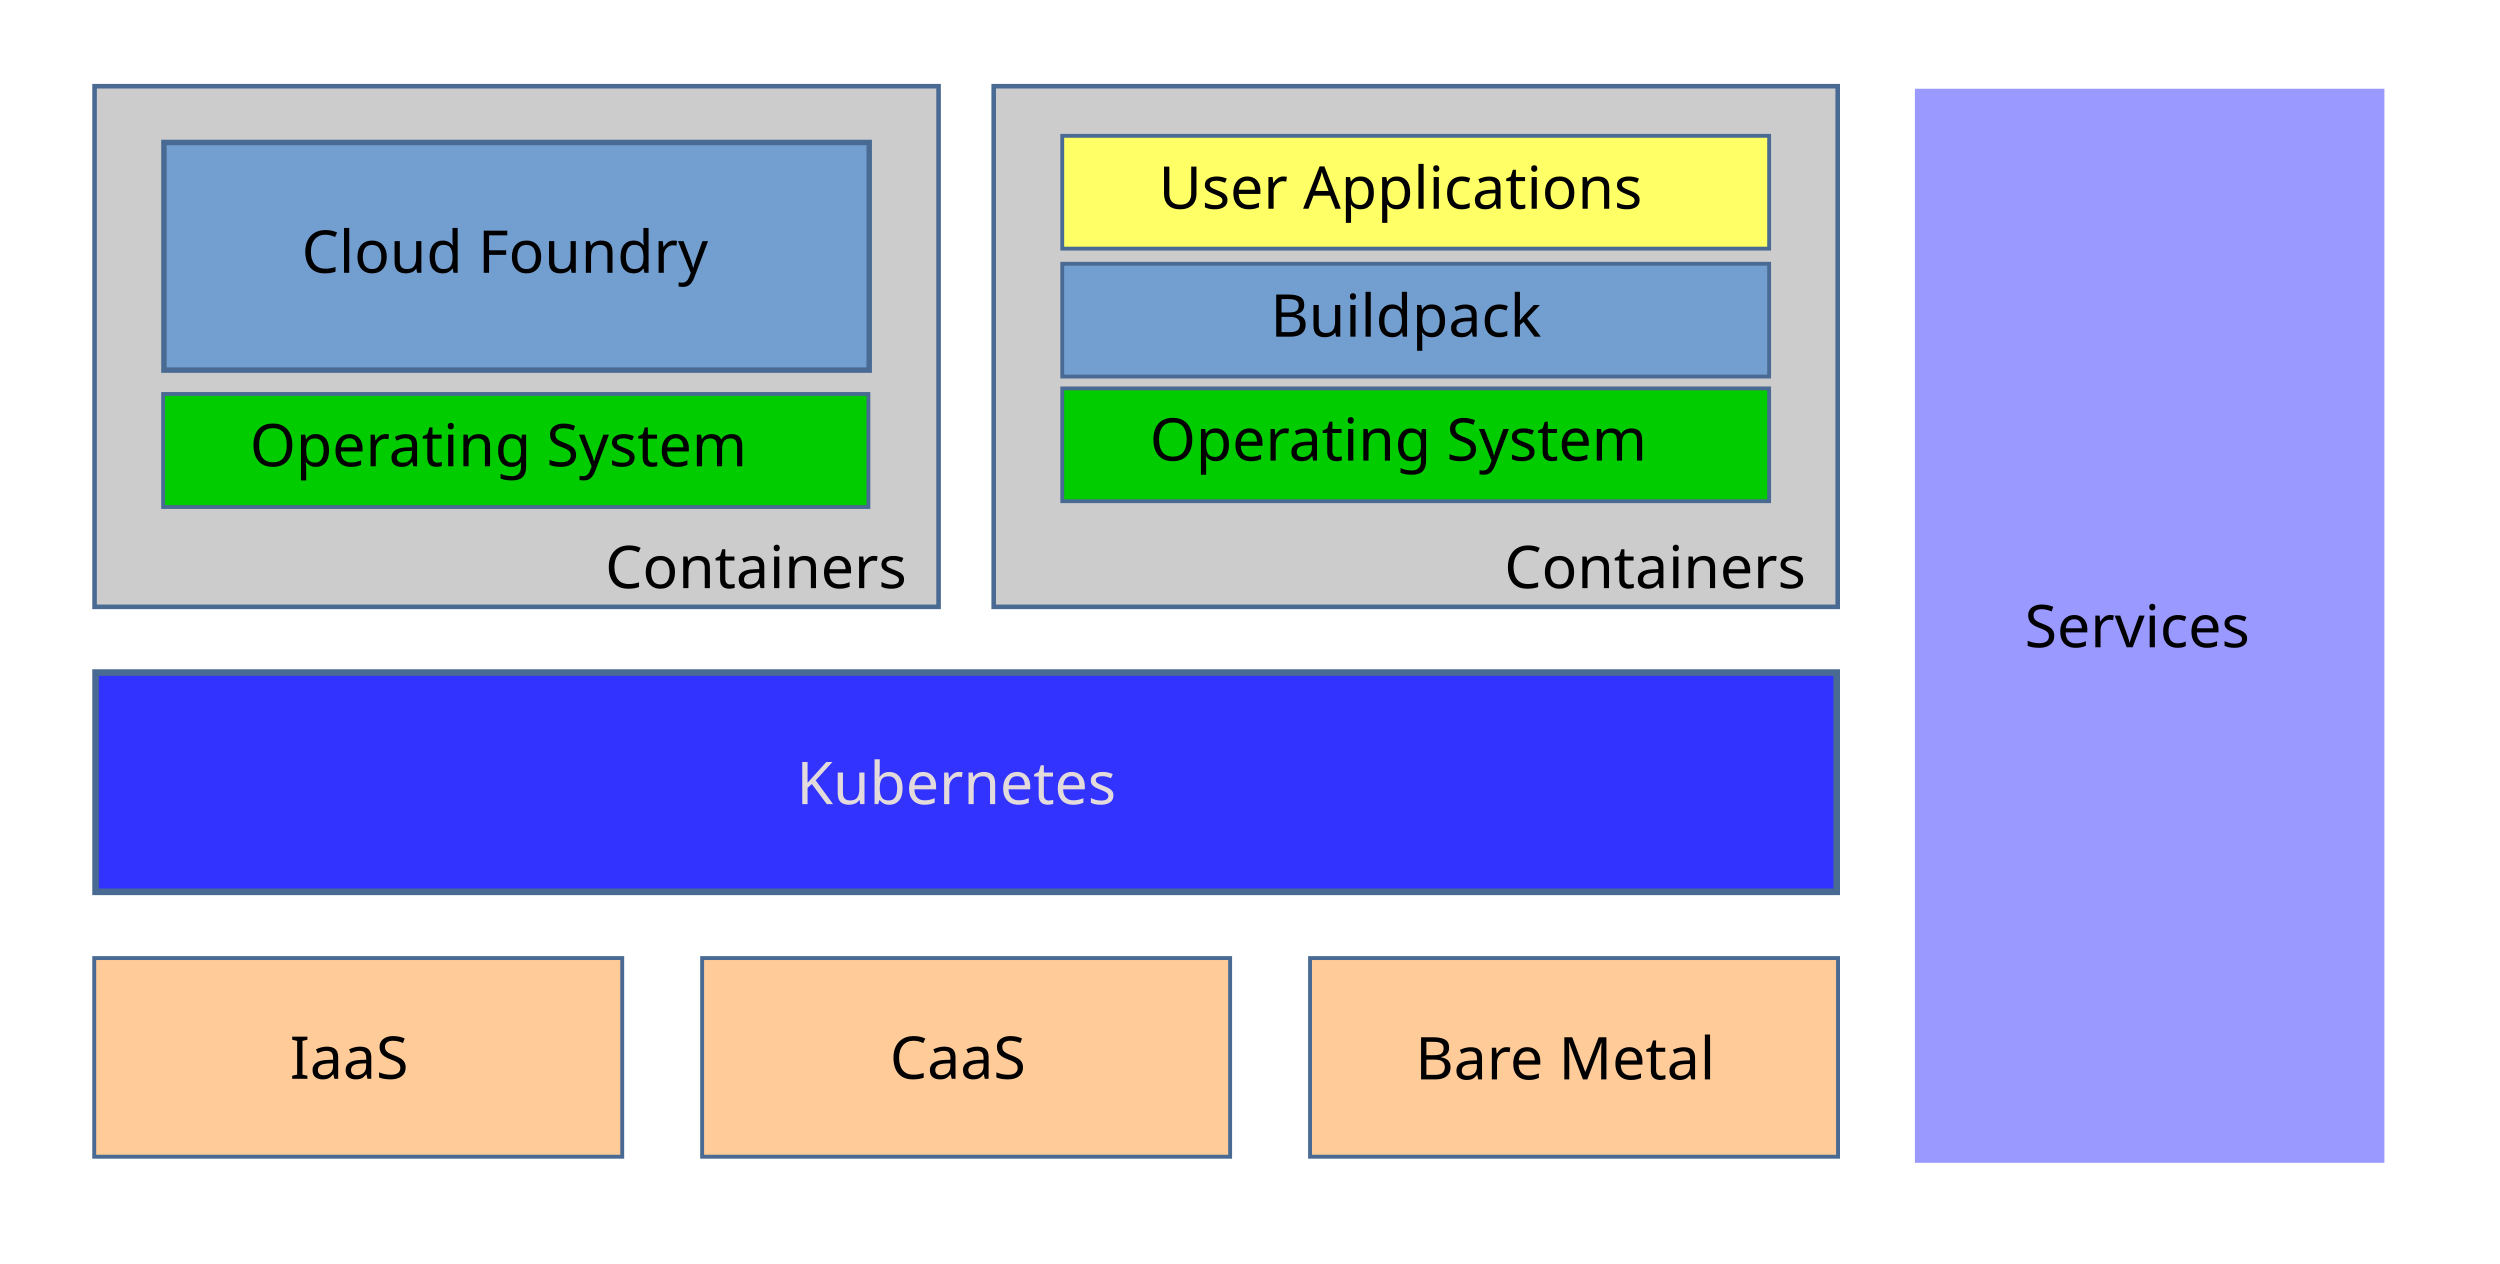
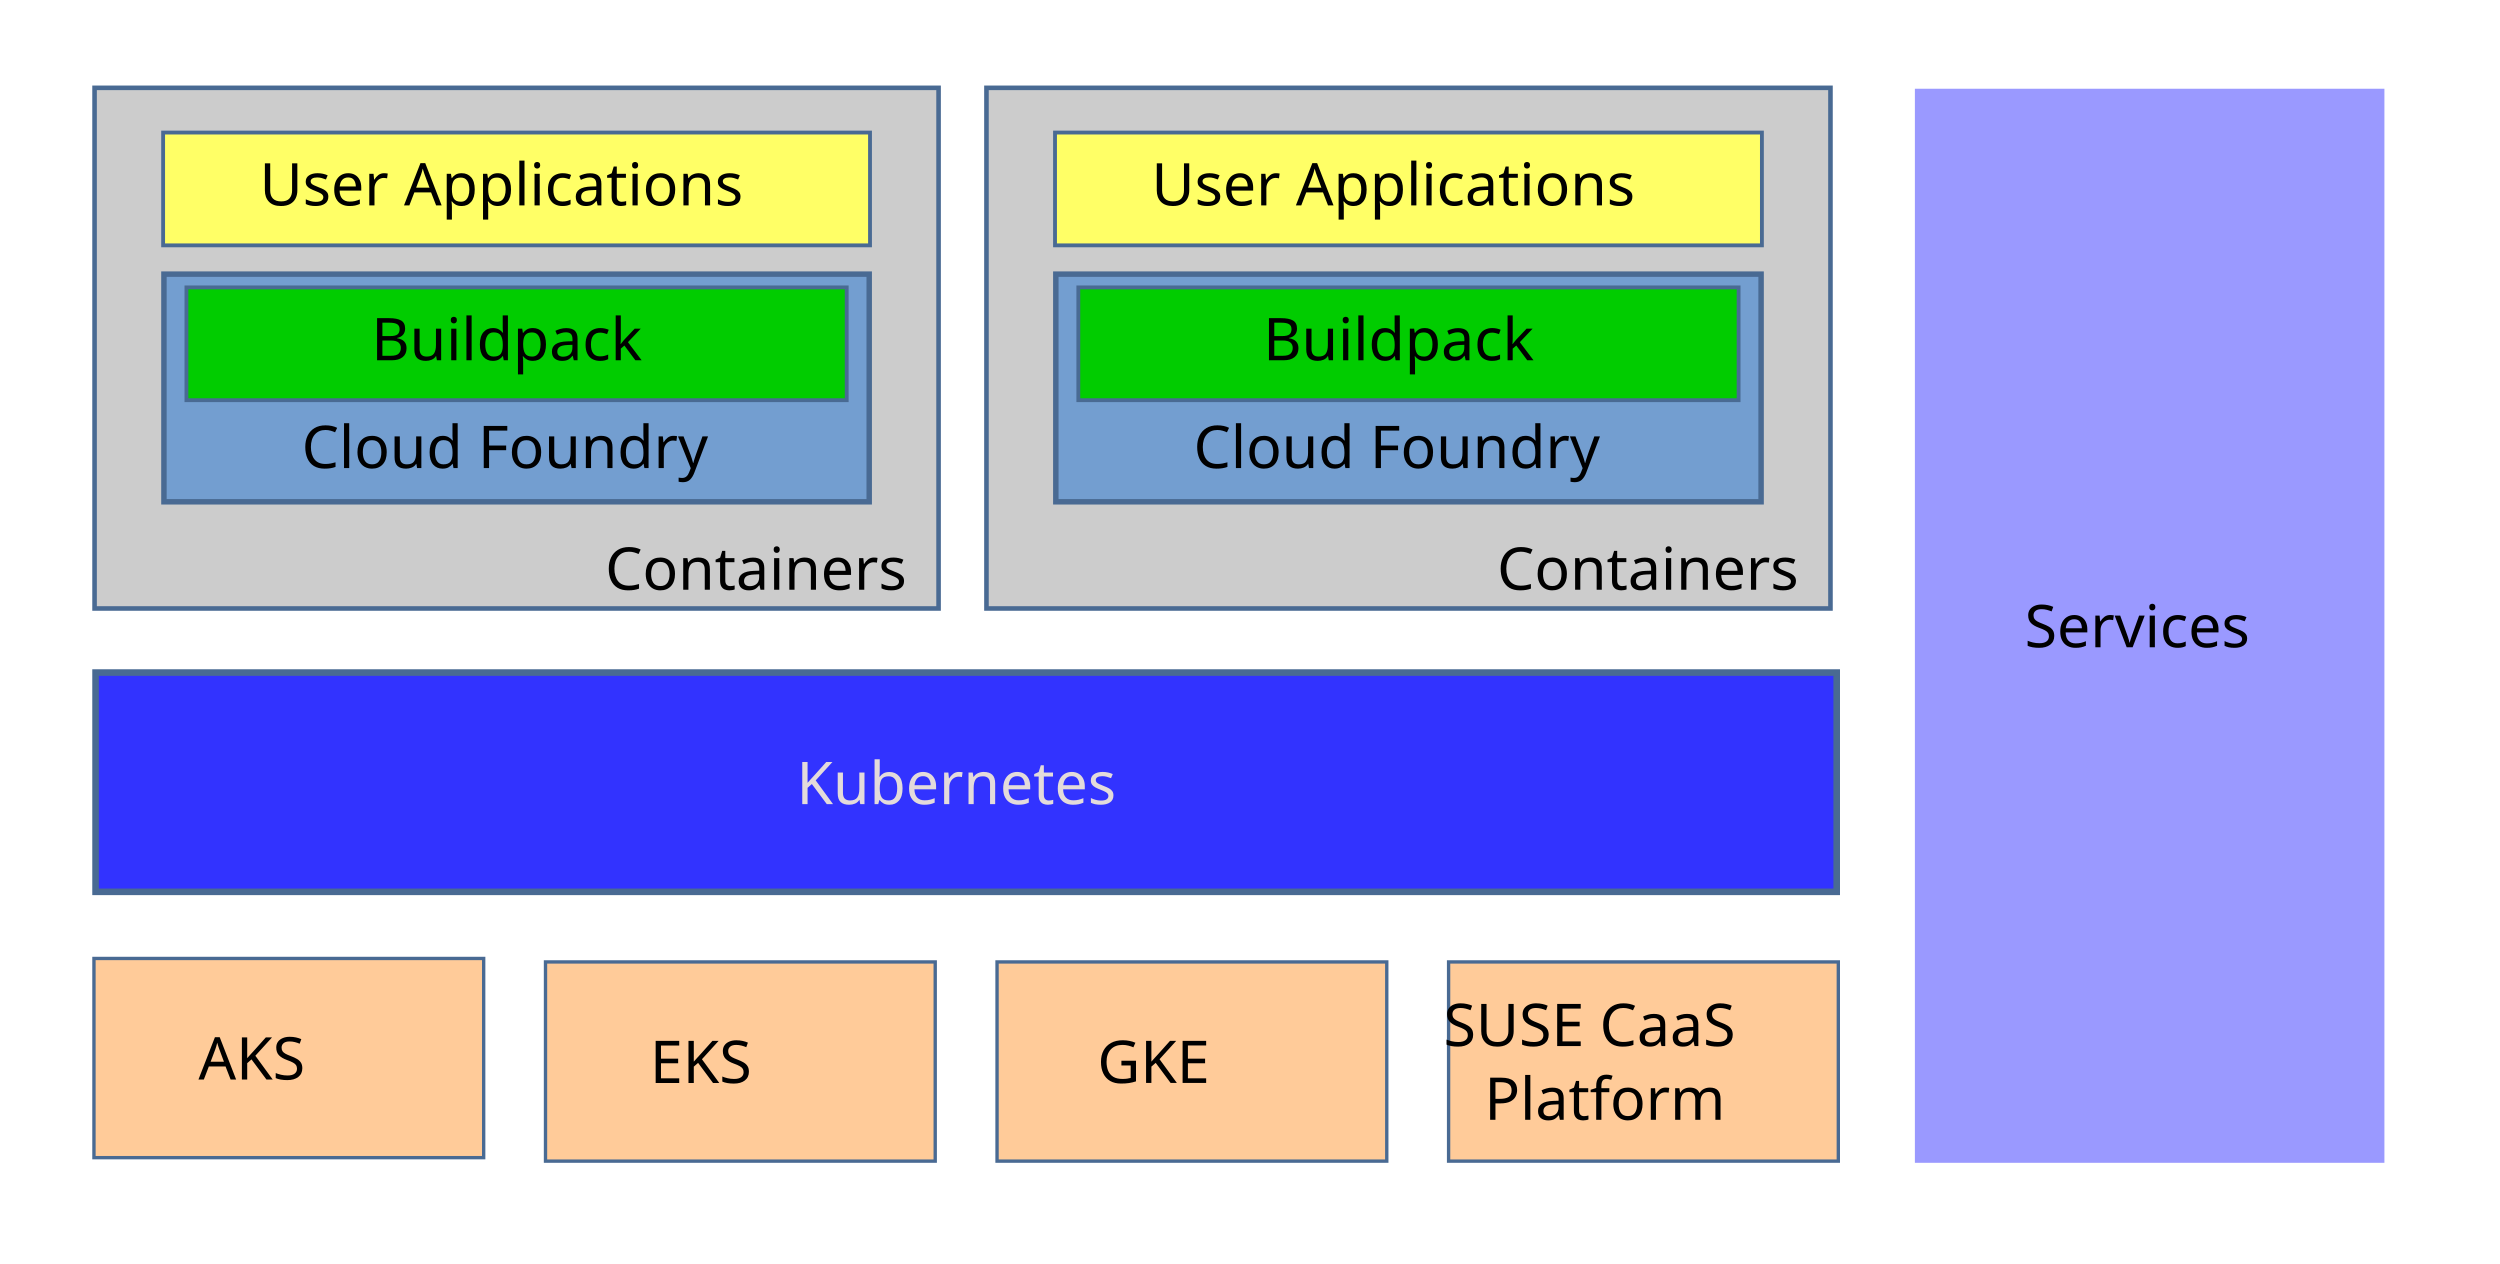
<svg xmlns="http://www.w3.org/2000/svg" version="1.1" id="svg4518" width="1242.667" height="628" viewBox="0 0 1242.667 628">
  <defs id="defs4522" />
  <rect style="opacity:1;fill:#9a99ff;fill-opacity:1;stroke:none;stroke-width:6.492;stroke-miterlimit:4;stroke-dasharray:none;stroke-opacity:1" id="rect5094" width="233.386" height="533.883" x="951.826" y="44.111" />
-   <rect style="opacity:1;fill:#cccccc;fill-opacity:1;stroke:#496a93;stroke-width:2.278;stroke-miterlimit:4;stroke-dasharray:none;stroke-opacity:1" id="rect5214-8" width="419.531" height="258.795" x="493.931" y="42.85" />
-   <rect style="opacity:1;fill:#739fd0;fill-opacity:1;stroke:#496a93;stroke-width:1.912;stroke-miterlimit:4;stroke-dasharray:none;stroke-opacity:1" id="rect5098" width="351.37" height="56.067" x="528.012" y="131.107" />
-   <rect style="opacity:1;fill:#01cc00;fill-opacity:1;stroke:#496a93;stroke-width:1.912;stroke-miterlimit:4;stroke-dasharray:none;stroke-opacity:1" id="rect5098-5" width="351.37" height="56.067" x="528.012" y="193.063" />
-   <rect style="opacity:1;fill:#ffff66;fill-opacity:1;stroke:#496a93;stroke-width:1.912;stroke-miterlimit:4;stroke-dasharray:none;stroke-opacity:1" id="rect5098-9" width="351.37" height="56.067" x="528.012" y="67.518" />
-   <rect style="opacity:1;fill:#cccccc;fill-opacity:1;stroke:#496a93;stroke-width:2.278;stroke-miterlimit:4;stroke-dasharray:none;stroke-opacity:1" id="rect5214" width="419.531" height="258.795" x="47.004" y="42.85" />
-   <rect style="opacity:1;fill:#01cc00;fill-opacity:1;stroke:#496a93;stroke-width:1.912;stroke-miterlimit:4;stroke-dasharray:none;stroke-opacity:1" id="rect5098-5-7" width="350.568" height="56.191" x="81.085" y="195.829" />
-   <rect style="opacity:1;fill:#739ed0;fill-opacity:1;stroke:#496a93;stroke-width:2.713;stroke-miterlimit:4;stroke-dasharray:none;stroke-opacity:1" id="rect5098-90" width="350.568" height="113.165" x="81.485" y="70.81" />
-   <rect style="opacity:1;fill:#ffcb99;fill-opacity:1;stroke:#496a93;stroke-width:1.94;stroke-miterlimit:4;stroke-dasharray:none;stroke-opacity:1" id="rect5184" width="262.446" height="98.744" x="46.836" y="476.227" />
-   <rect style="opacity:1;fill:#ffcb99;fill-opacity:1;stroke:#496a93;stroke-width:1.94;stroke-miterlimit:4;stroke-dasharray:none;stroke-opacity:1" id="rect5184-8" width="262.446" height="98.744" x="349.011" y="476.227" />
-   <rect style="opacity:1;fill:#ffcb99;fill-opacity:1;stroke:#496a93;stroke-width:1.94;stroke-miterlimit:4;stroke-dasharray:none;stroke-opacity:1" id="rect5184-2" width="262.446" height="98.744" x="651.186" y="476.227" />
  <rect style="opacity:1;fill:#3233ff;fill-opacity:1;stroke:#496a93;stroke-width:3.274;stroke-miterlimit:4;stroke-dasharray:none;stroke-opacity:1" id="rect5212" width="865.462" height="108.998" x="47.502" y="334.302" />
  <text xml:space="preserve" style="font-style:normal;font-weight:normal;font-size:29.333px;line-height:1.25;font-family:sans-serif;letter-spacing:0px;word-spacing:0px;fill:#000000;fill-opacity:1;stroke:none" x="1006.379" y="321.716" id="text866">
    <tspan id="tspan864" x="1006.379" y="321.716">Services</tspan>
-   </text>
-   <text xml:space="preserve" style="font-style:normal;font-weight:normal;font-size:29.333px;line-height:1.25;font-family:sans-serif;letter-spacing:0px;word-spacing:0px;fill:#000000;fill-opacity:1;stroke:none" x="144.063" y="536.234" id="text870">
-     <tspan id="tspan868" x="144.063" y="536.234">IaaS</tspan>
-   </text>
-   <text xml:space="preserve" style="font-style:normal;font-weight:normal;font-size:29.333px;line-height:1.25;font-family:sans-serif;letter-spacing:0px;word-spacing:0px;fill:#000000;fill-opacity:1;stroke:none" x="442.328" y="536.234" id="text874">
-     <tspan id="tspan872" x="442.328" y="536.234">CaaS</tspan>
-   </text>
-   <text xml:space="preserve" style="font-style:normal;font-weight:normal;font-size:29.333px;line-height:1.25;font-family:sans-serif;letter-spacing:0px;word-spacing:0px;fill:#000000;fill-opacity:1;stroke:none" x="703.525" y="536.52" id="text878">
-     <tspan x="703.525" y="536.52" id="tspan880">Bare Metal</tspan>
-   </text>
-   <text xml:space="preserve" style="font-style:normal;font-weight:normal;font-size:29.333px;line-height:1.25;font-family:sans-serif;letter-spacing:0px;word-spacing:0px;fill:#000000;fill-opacity:1;stroke:none" x="149.964" y="135.586" id="text886">
-     <tspan id="tspan884" x="149.964" y="135.586">Cloud Foundry</tspan>
  </text>
  <flowRoot xml:space="preserve" id="flowRoot888" style="font-style:normal;font-weight:normal;font-size:29.333px;line-height:1.25;font-family:sans-serif;letter-spacing:0px;word-spacing:0px;fill:#000000;fill-opacity:1;stroke:none">
    <flowRegion id="flowRegion890">
      <rect id="rect892" width="93.916" height="42.689" x="-697.66" y="767.044" />
    </flowRegion>
    <flowPara id="flowPara894">Operating</flowPara>
  </flowRoot>
-   <text xml:space="preserve" style="font-style:normal;font-weight:normal;font-size:29.333px;line-height:1.25;font-family:sans-serif;letter-spacing:0px;word-spacing:0px;fill:#000000;fill-opacity:1;stroke:none" x="124.211" y="231.781" id="text898">
-     <tspan id="tspan896" x="124.211" y="231.781">Operating System</tspan>
-   </text>
-   <text xml:space="preserve" style="font-style:normal;font-weight:normal;font-size:29.333px;line-height:1.25;font-family:sans-serif;letter-spacing:0px;word-spacing:0px;fill:#000000;fill-opacity:1;stroke:none" x="300.824" y="292.34" id="text902">
-     <tspan x="300.824" y="292.34" id="tspan904">Containers</tspan>
-   </text>
-   <text xml:space="preserve" style="font-style:normal;font-weight:normal;font-size:29.333px;line-height:1.25;font-family:sans-serif;letter-spacing:0px;word-spacing:0px;fill:#000000;fill-opacity:1;stroke:none" x="747.751" y="292.34" id="text902-9">
-     <tspan x="747.751" y="292.34" id="tspan904-8">Containers</tspan>
-   </text>
-   <text xml:space="preserve" style="font-style:normal;font-weight:normal;font-size:29.333px;line-height:1.25;font-family:sans-serif;letter-spacing:0px;word-spacing:0px;fill:#000000;fill-opacity:1;stroke:none" x="575.958" y="103.744" id="text928">
-     <tspan id="tspan926" x="575.958" y="103.744">User Applications</tspan>
-   </text>
-   <text xml:space="preserve" style="font-style:normal;font-weight:normal;font-size:29.333px;line-height:1.25;font-family:sans-serif;letter-spacing:0px;word-spacing:0px;fill:#000000;fill-opacity:1;stroke:none" x="631.517" y="167.333" id="text932">
-     <tspan id="tspan930" x="631.517" y="167.333">Buildpack</tspan>
-   </text>
-   <text xml:space="preserve" style="font-style:normal;font-weight:normal;font-size:29.333px;line-height:1.25;font-family:sans-serif;letter-spacing:0px;word-spacing:0px;fill:#000000;fill-opacity:1;stroke:none" x="571.539" y="228.952" id="text936">
-     <tspan id="tspan934" x="571.539" y="228.952">Operating System</tspan>
-   </text>
  <text xml:space="preserve" style="font-style:normal;font-weight:normal;font-size:29.333px;line-height:1.25;font-family:sans-serif;letter-spacing:0px;word-spacing:0px;fill:#e3dbdb;fill-opacity:1;stroke:none" x="395.928" y="399.722" id="text968">
    <tspan id="tspan966" x="395.928" y="399.722">Kubernetes</tspan>
  </text>
+   <g id="g993">
+     <g transform="translate(0,0.8101082)" id="g959">
+       <rect style="opacity:1;fill:#cccccc;fill-opacity:1;stroke:#496a93;stroke-width:2.278;stroke-miterlimit:4;stroke-dasharray:none;stroke-opacity:1" id="rect5214" width="419.531" height="258.795" x="47.004" y="42.85" />
+       <text xml:space="preserve" style="font-style:normal;font-weight:normal;font-size:29.333px;line-height:1.25;font-family:sans-serif;letter-spacing:0px;word-spacing:0px;fill:#000000;fill-opacity:1;stroke:none" x="300.824" y="292.34" id="text902">
+         <tspan x="300.824" y="292.34" id="tspan904">Containers</tspan>
+       </text>
+       <g id="g854" transform="translate(-446.9275,-2.439371)">
+         <rect y="67.518" x="528.012" height="56.067" width="351.37" id="rect5098-9" style="opacity:1;fill:#ffff66;fill-opacity:1;stroke:#496a93;stroke-width:1.912;stroke-miterlimit:4;stroke-dasharray:none;stroke-opacity:1" />
+         <text id="text928" y="103.744" x="575.958" style="font-style:normal;font-weight:normal;font-size:29.333px;line-height:1.25;font-family:sans-serif;letter-spacing:0px;word-spacing:0px;fill:#000000;fill-opacity:1;stroke:none" xml:space="preserve">
+           <tspan y="103.744" x="575.958" id="tspan926">User Applications</tspan>
+         </text>
+       </g>
+       <g id="g868" transform="translate(-364.5639)">
+         <rect y="135.454" x="446.049" height="113.165" width="350.568" id="rect5098-90" style="opacity:1;fill:#739ed0;fill-opacity:1;stroke:#496a93;stroke-width:2.713;stroke-miterlimit:4;stroke-dasharray:none;stroke-opacity:1" />
+         <text id="text886" y="231.842" x="514.527" style="font-style:normal;font-weight:normal;font-size:29.333px;line-height:1.25;font-family:sans-serif;letter-spacing:0px;word-spacing:0px;fill:#000000;fill-opacity:1;stroke:none" xml:space="preserve">
+           <tspan y="231.842" x="514.527" id="tspan884">Cloud Foundry</tspan>
+         </text>
+         <g transform="translate(0,-143.9229)" id="g859">
+           <rect style="opacity:1;fill:#01cc00;fill-opacity:1;stroke:#496a93;stroke-width:1.912;stroke-miterlimit:4;stroke-dasharray:none;stroke-opacity:1" id="rect5098-5" width="328.196" height="56.067" x="457.235" y="285.966" />
+           <text xml:space="preserve" style="font-style:normal;font-weight:normal;font-size:29.333px;line-height:1.25;font-family:sans-serif;letter-spacing:0px;word-spacing:0px;fill:#000000;fill-opacity:1;stroke:none" x="549.153" y="322.193" id="text932">
+             <tspan id="tspan930" x="549.153" y="322.193">Buildpack</tspan>
+           </text>
+         </g>
+       </g>
+     </g>
+     <g transform="translate(-21.95434,-9.757484)" id="g942">
+       <rect style="opacity:1;fill:#cccccc;fill-opacity:1;stroke:#496a93;stroke-width:2.278;stroke-miterlimit:4;stroke-dasharray:none;stroke-opacity:1" id="rect5214-9" width="419.531" height="258.795" x="512.288" y="53.417" />
+       <text xml:space="preserve" style="font-style:normal;font-weight:normal;font-size:29.333px;line-height:1.25;font-family:sans-serif;letter-spacing:0px;word-spacing:0px;fill:#000000;fill-opacity:1;stroke:none" x="766.108" y="302.908" id="text902-1">
+         <tspan x="766.108" y="302.908" id="tspan904-5">Containers</tspan>
+       </text>
+       <g id="g854-5" transform="translate(18.35684,8.128216)">
+         <rect y="67.518" x="528.012" height="56.067" width="351.37" id="rect5098-9-6" style="opacity:1;fill:#ffff66;fill-opacity:1;stroke:#496a93;stroke-width:1.912;stroke-miterlimit:4;stroke-dasharray:none;stroke-opacity:1" />
+         <text id="text928-2" y="103.744" x="575.958" style="font-style:normal;font-weight:normal;font-size:29.333px;line-height:1.25;font-family:sans-serif;letter-spacing:0px;word-spacing:0px;fill:#000000;fill-opacity:1;stroke:none" xml:space="preserve">
+           <tspan y="103.744" x="575.958" id="tspan926-1">User Applications</tspan>
+         </text>
+       </g>
+       <g id="g868-2" transform="translate(100.7205,10.5676)">
+         <rect y="135.454" x="446.049" height="113.165" width="350.568" id="rect5098-90-6" style="opacity:1;fill:#739ed0;fill-opacity:1;stroke:#496a93;stroke-width:2.713;stroke-miterlimit:4;stroke-dasharray:none;stroke-opacity:1" />
+         <text id="text886-4" y="231.842" x="514.527" style="font-style:normal;font-weight:normal;font-size:29.333px;line-height:1.25;font-family:sans-serif;letter-spacing:0px;word-spacing:0px;fill:#000000;fill-opacity:1;stroke:none" xml:space="preserve">
+           <tspan y="231.842" x="514.527" id="tspan884-4">Cloud Foundry</tspan>
+         </text>
+         <g transform="translate(0,-143.9229)" id="g859-3">
+           <rect style="opacity:1;fill:#01cc00;fill-opacity:1;stroke:#496a93;stroke-width:1.912;stroke-miterlimit:4;stroke-dasharray:none;stroke-opacity:1" id="rect5098-5-1" width="328.196" height="56.067" x="457.235" y="285.966" />
+           <text xml:space="preserve" style="font-style:normal;font-weight:normal;font-size:29.333px;line-height:1.25;font-family:sans-serif;letter-spacing:0px;word-spacing:0px;fill:#000000;fill-opacity:1;stroke:none" x="549.153" y="322.193" id="text932-6">
+             <tspan id="tspan930-9" x="549.153" y="322.193">Buildpack</tspan>
+           </text>
+         </g>
+       </g>
+     </g>
+   </g>
+   <g id="g1006" transform="translate(-5.175235,0.32825)">
+     <rect y="477.817" x="725.221" height="99.015" width="193.721" id="rect5184-2" style="opacity:1;fill:#ffcb99;fill-opacity:1;stroke:#496a93;stroke-width:1.669;stroke-miterlimit:4;stroke-dasharray:none;stroke-opacity:1" />
+     <text id="text874-1" y="519.626" x="821.966" style="font-style:normal;font-weight:normal;font-size:29.333px;line-height:1.25;font-family:sans-serif;letter-spacing:0px;word-spacing:0px;fill:#000000;fill-opacity:1;stroke:none" xml:space="preserve">
+       <tspan style="font-style:normal;font-variant:normal;font-weight:normal;font-stretch:normal;font-size:29.333px;font-family:sans-serif;-inkscape-font-specification:'sans-serif, Normal';font-variant-ligatures:normal;font-variant-caps:normal;font-variant-numeric:normal;font-feature-settings:normal;text-align:center;writing-mode:lr-tb;text-anchor:middle" y="519.626" x="821.966" id="tspan872-3">SUSE CaaS</tspan>
+       <tspan id="tspan927" style="font-style:normal;font-variant:normal;font-weight:normal;font-stretch:normal;font-size:29.333px;font-family:sans-serif;-inkscape-font-specification:'sans-serif, Normal';font-variant-ligatures:normal;font-variant-caps:normal;font-variant-numeric:normal;font-feature-settings:normal;text-align:center;writing-mode:lr-tb;text-anchor:middle" y="556.292" x="821.966">Platform</tspan>
+     </text>
+   </g>
+   <g id="g1000" transform="translate(12.02988,4.008548)">
+     <rect y="474.136" x="483.567" height="99.015" width="193.721" id="rect5184-2-9" style="opacity:1;fill:#ffcb99;fill-opacity:1;stroke:#496a93;stroke-width:1.669;stroke-miterlimit:4;stroke-dasharray:none;stroke-opacity:1" />
+     <text id="text874-1-7" y="534.293" x="580.427" style="font-style:normal;font-weight:normal;font-size:29.333px;line-height:1.25;font-family:sans-serif;letter-spacing:0px;word-spacing:0px;fill:#000000;fill-opacity:1;stroke:none" xml:space="preserve">
+       <tspan id="tspan927-1" style="font-style:normal;font-variant:normal;font-weight:normal;font-stretch:normal;font-size:29.333px;font-family:sans-serif;-inkscape-font-specification:'sans-serif, Normal';font-variant-ligatures:normal;font-variant-caps:normal;font-variant-numeric:normal;font-feature-settings:normal;text-align:center;writing-mode:lr-tb;text-anchor:middle" y="534.293" x="580.427">GKE</tspan>
+     </text>
+   </g>
+   <g id="g995" transform="translate(47.17809,3.146121)">
+     <rect y="474.999" x="223.97" height="99.015" width="193.721" id="rect5184-2-6" style="opacity:1;fill:#ffcb99;fill-opacity:1;stroke:#496a93;stroke-width:1.669;stroke-miterlimit:4;stroke-dasharray:none;stroke-opacity:1" />
+     <text id="text874-1-9" y="535.17" x="320.243" style="font-style:normal;font-weight:normal;font-size:29.333px;line-height:1.25;font-family:sans-serif;letter-spacing:0px;word-spacing:0px;fill:#000000;fill-opacity:1;stroke:none" xml:space="preserve">
+       <tspan id="tspan927-2" style="font-style:normal;font-variant:normal;font-weight:normal;font-stretch:normal;font-size:29.333px;font-family:sans-serif;-inkscape-font-specification:'sans-serif, Normal';font-variant-ligatures:normal;font-variant-caps:normal;font-variant-numeric:normal;font-feature-settings:normal;text-align:center;writing-mode:lr-tb;text-anchor:middle" y="535.17" x="320.243">EKS</tspan>
+     </text>
+   </g>
+   <g id="g990" transform="translate(27.99213,-3.753488)">
+     <rect y="480.173" x="18.708" height="99.015" width="193.721" id="rect5184-2-3" style="opacity:1;fill:#ffcb99;fill-opacity:1;stroke:#496a93;stroke-width:1.669;stroke-miterlimit:4;stroke-dasharray:none;stroke-opacity:1" />
+     <text id="text874-1-91" y="540.344" x="116.227" style="font-style:normal;font-weight:normal;font-size:29.333px;line-height:1.25;font-family:sans-serif;letter-spacing:0px;word-spacing:0px;fill:#000000;fill-opacity:1;stroke:none" xml:space="preserve">
+       <tspan id="tspan927-3" style="font-style:normal;font-variant:normal;font-weight:normal;font-stretch:normal;font-size:29.333px;font-family:sans-serif;-inkscape-font-specification:'sans-serif, Normal';font-variant-ligatures:normal;font-variant-caps:normal;font-variant-numeric:normal;font-feature-settings:normal;text-align:center;writing-mode:lr-tb;text-anchor:middle" y="540.344" x="116.227">AKS</tspan>
+     </text>
+   </g>
+   <text xml:space="preserve" style="font-style:normal;font-weight:normal;font-size:24px;line-height:1.25;font-family:sans-serif;letter-spacing:0px;word-spacing:0px;fill:#000000;fill-opacity:1;stroke:none" x="178.527" y="549.517" id="text979">
+     <tspan id="tspan977" x="178.527" y="571.413" />
+   </text>
</svg>
